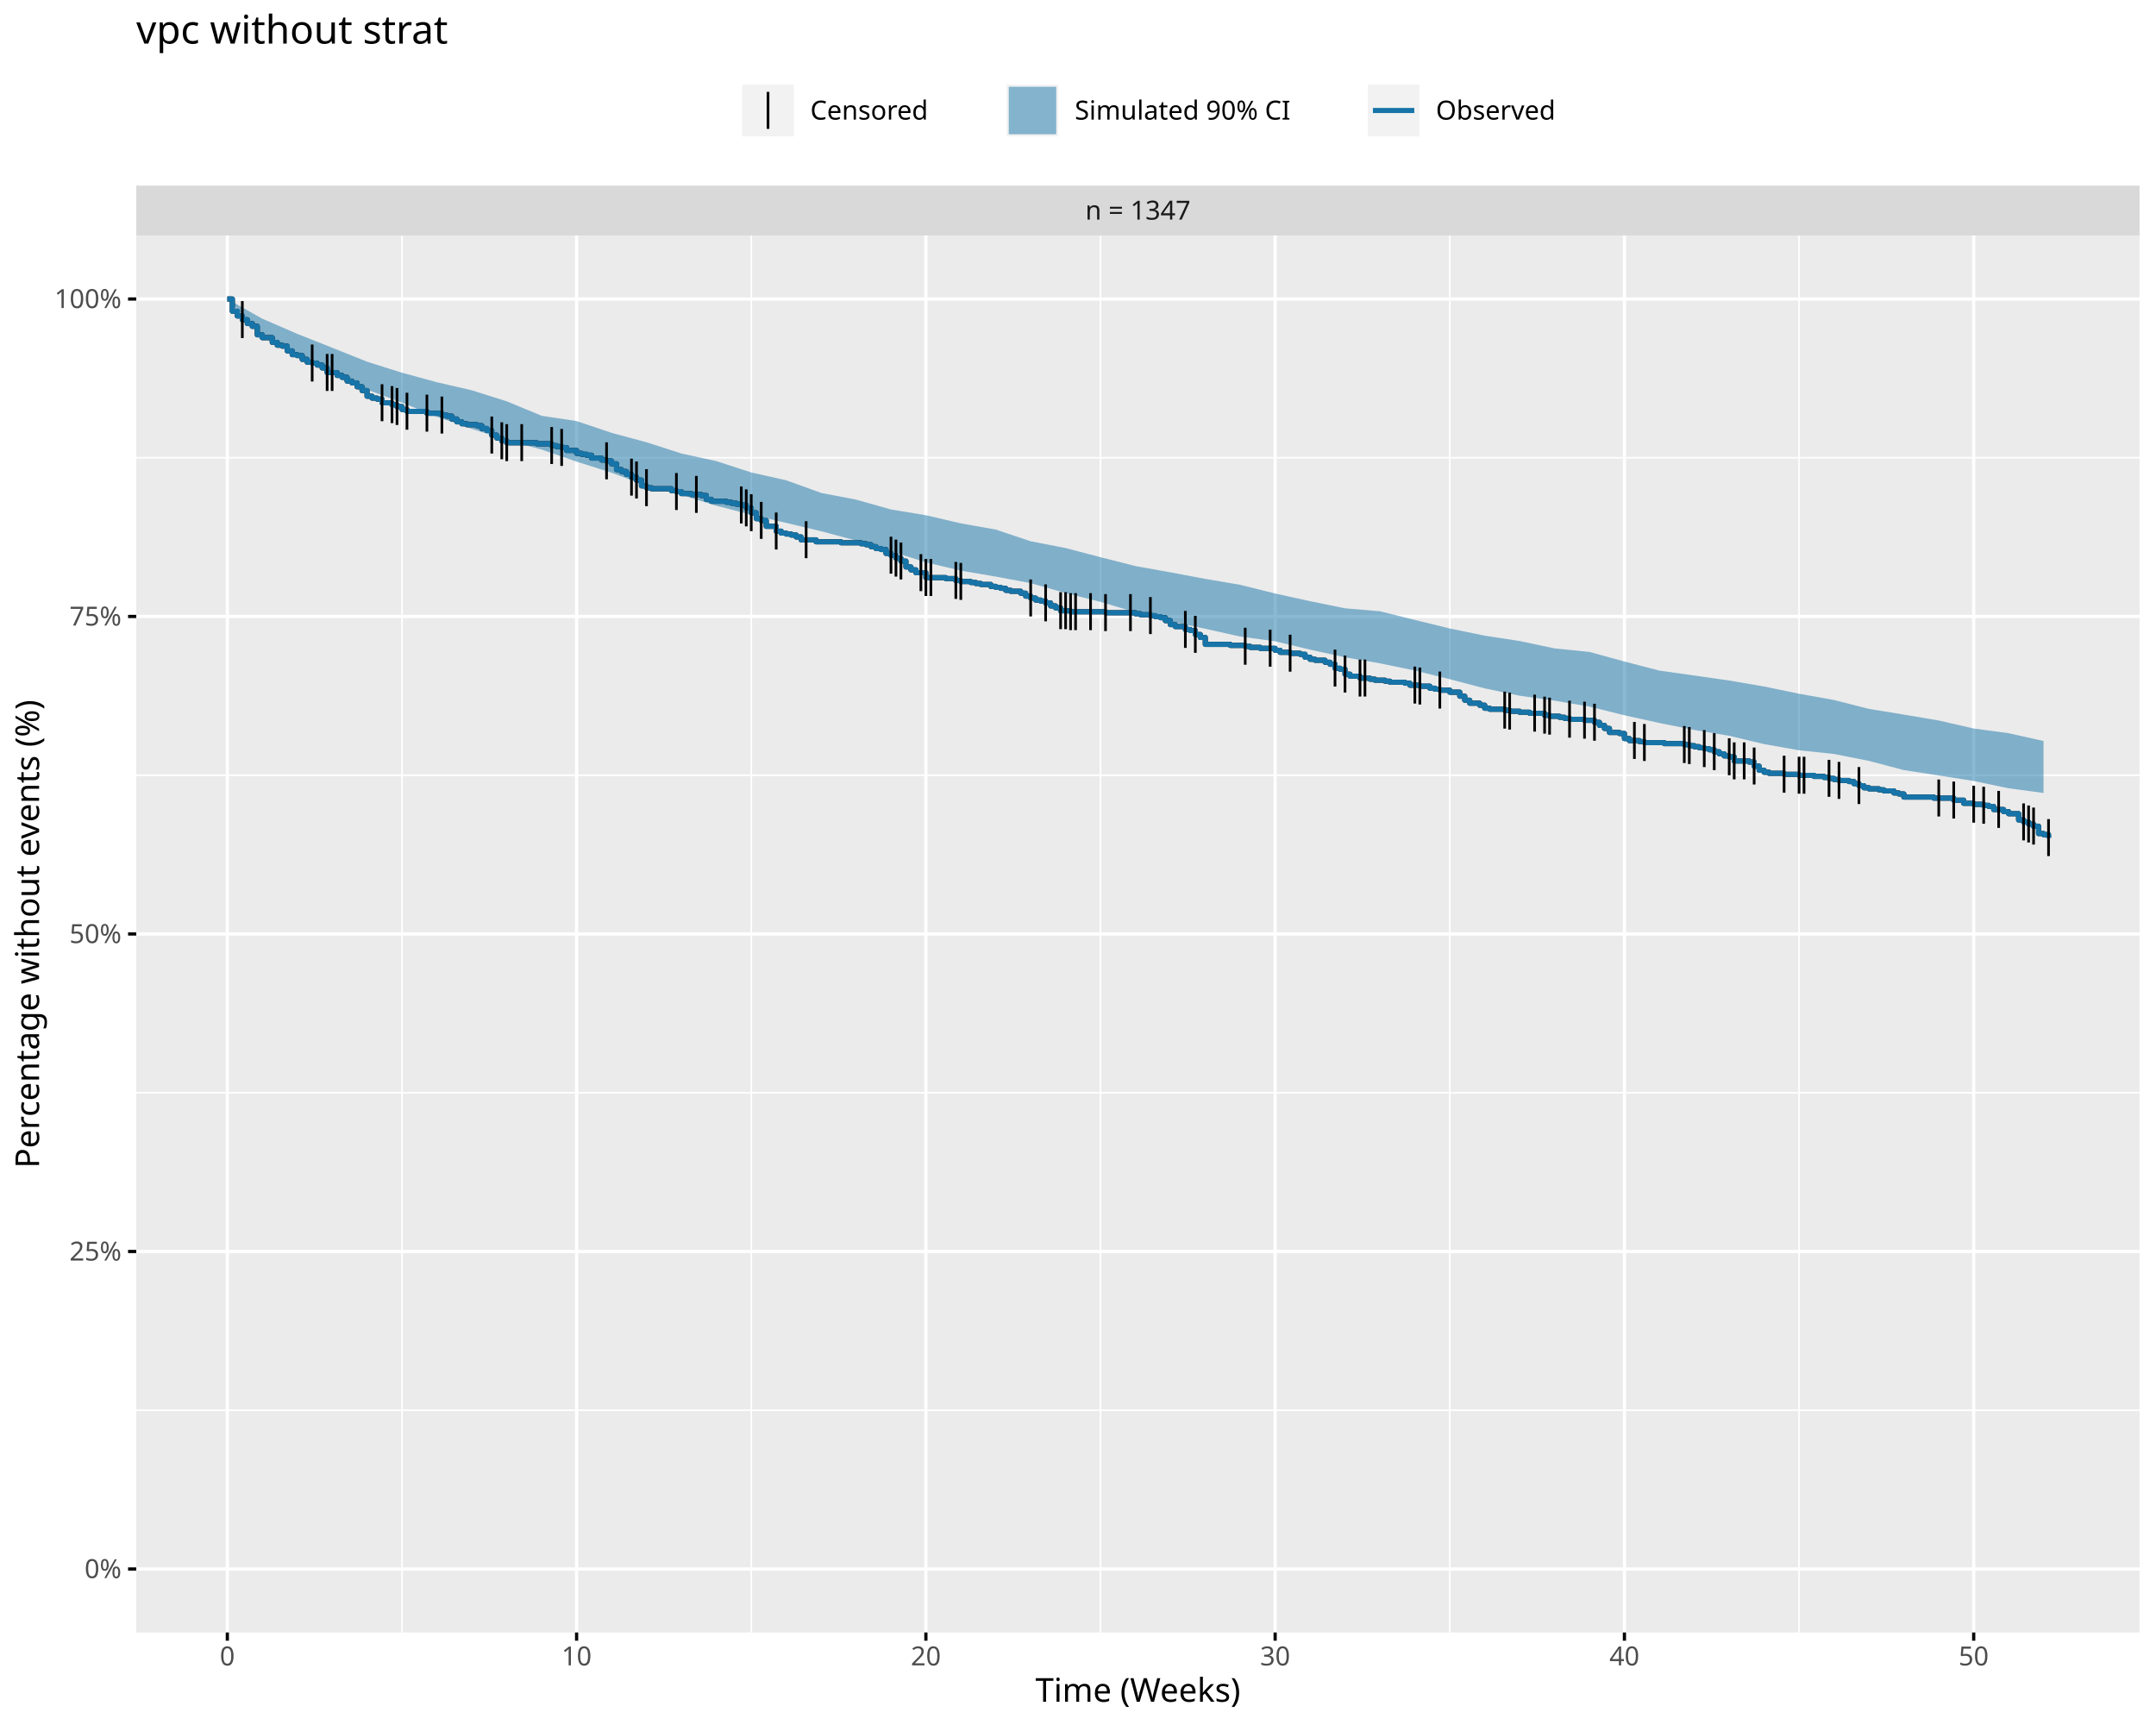
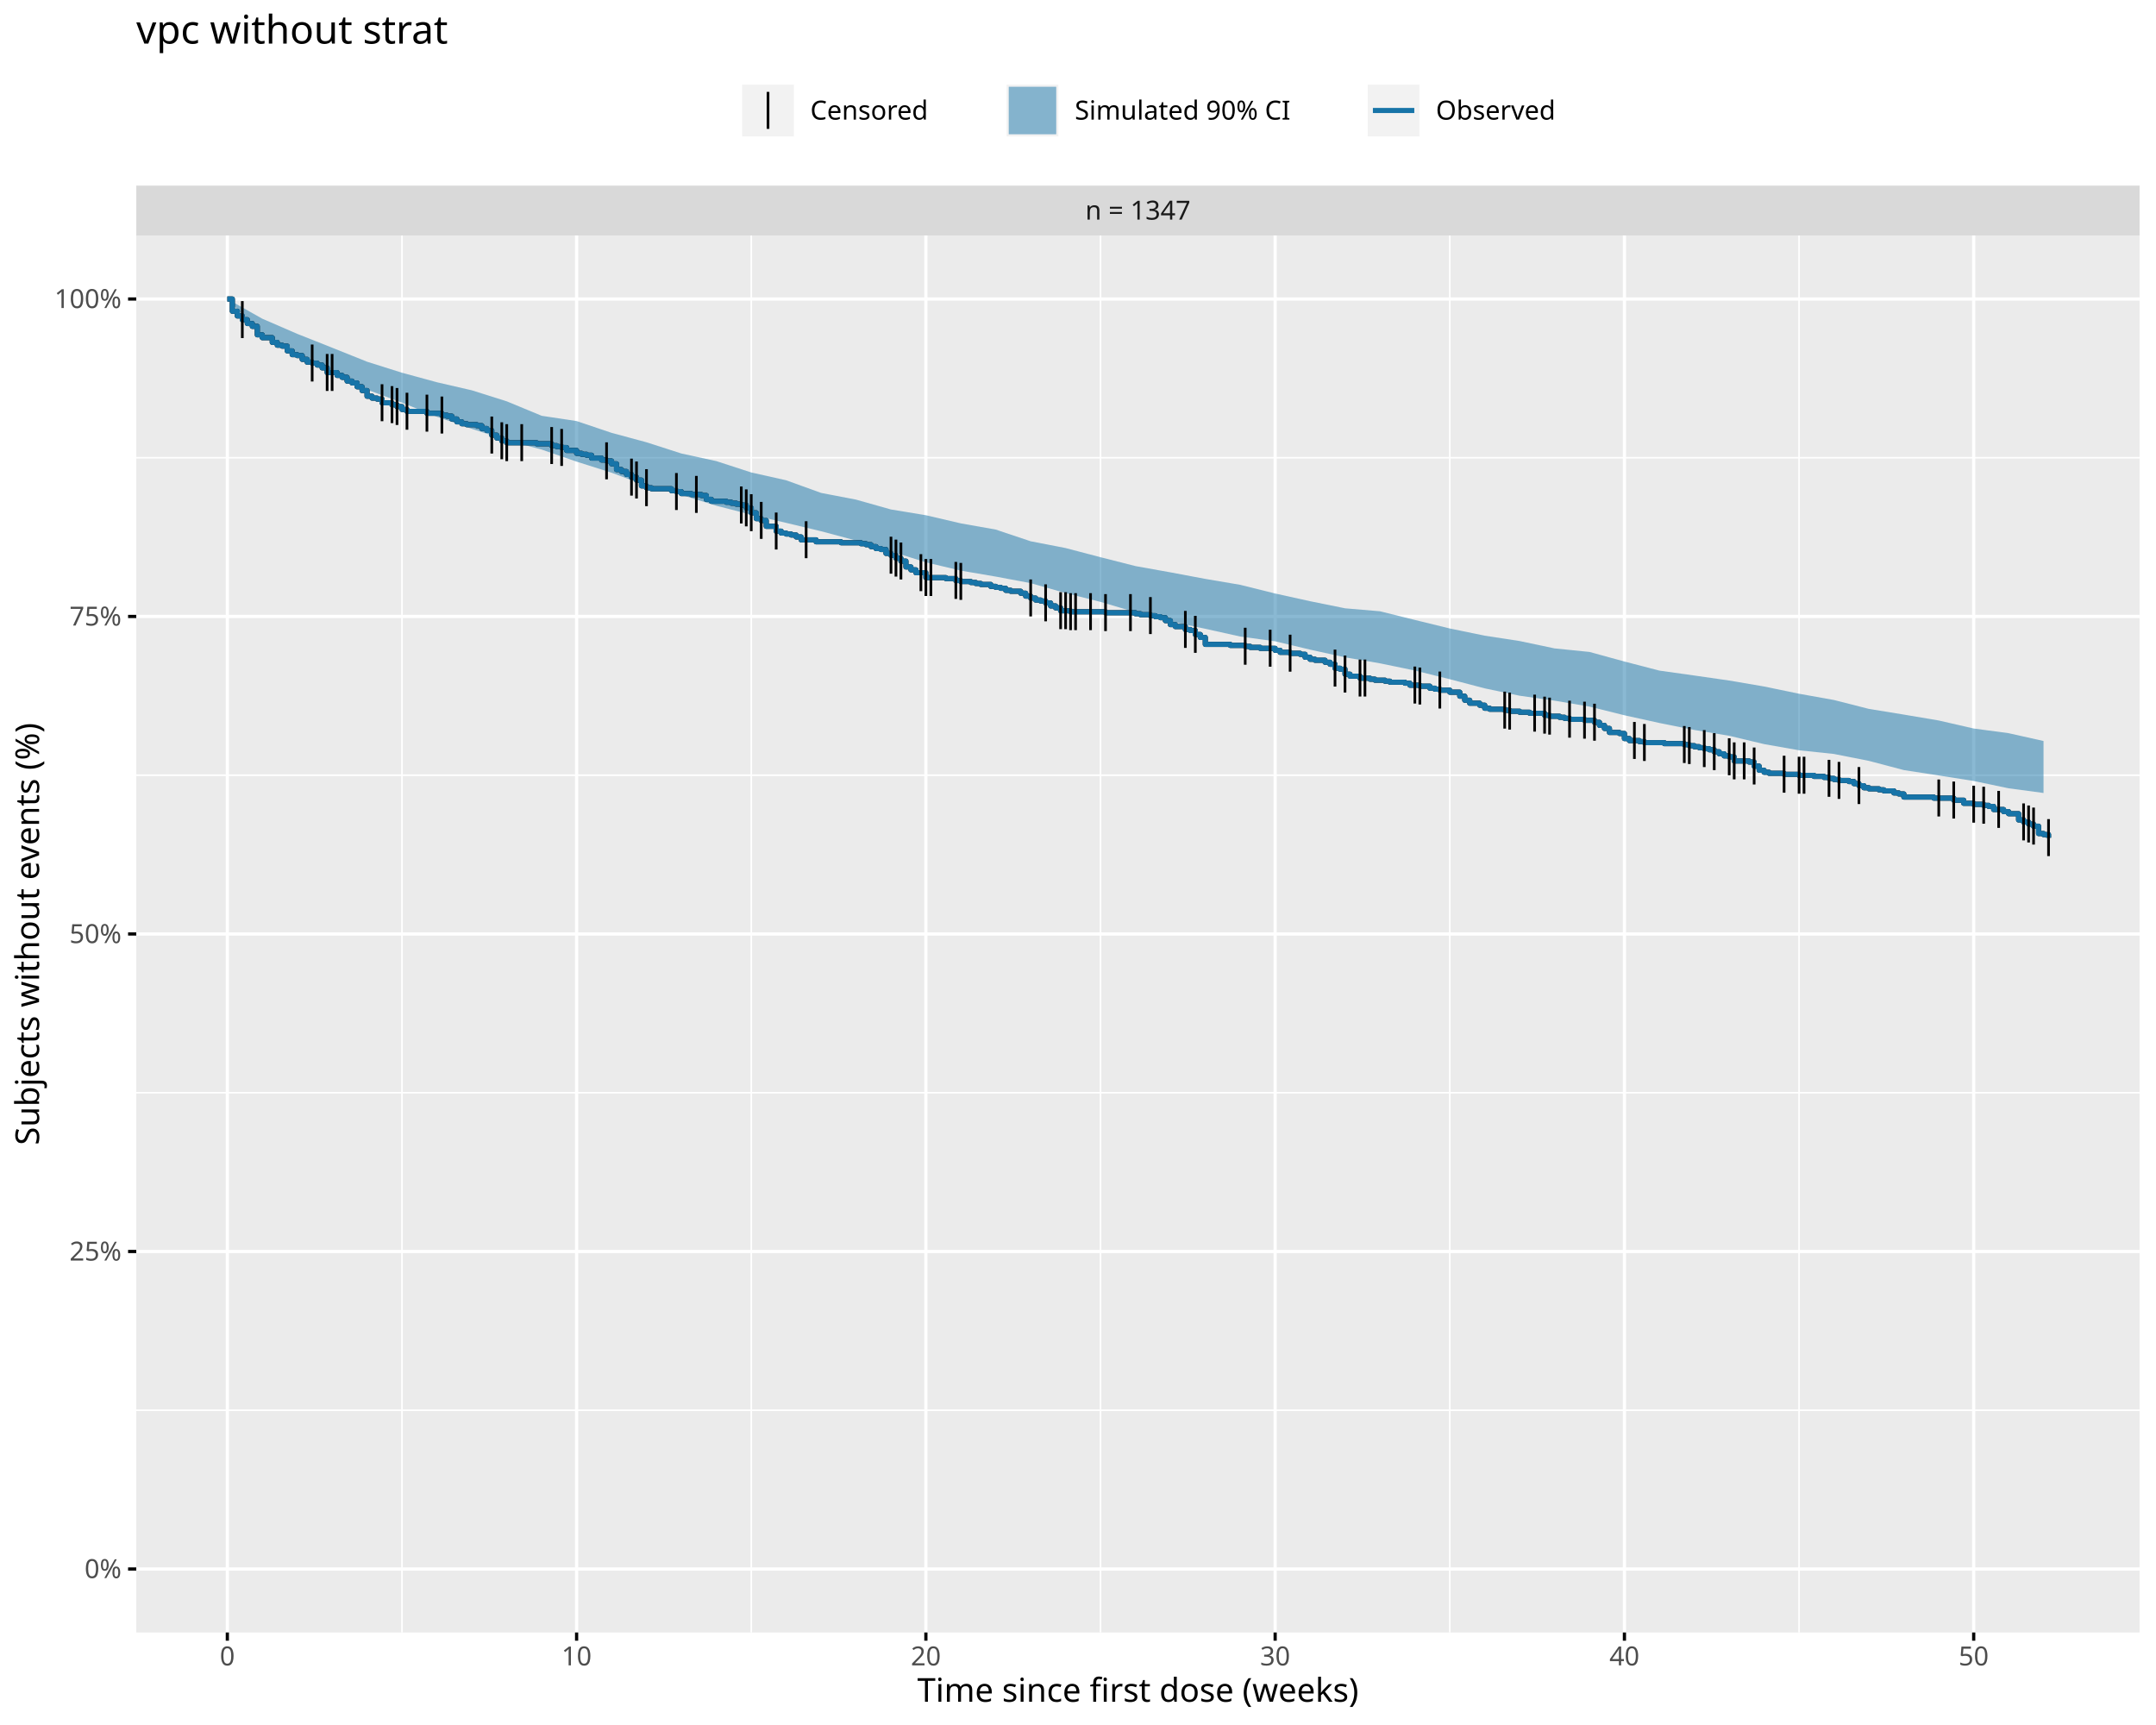
<svg xmlns="http://www.w3.org/2000/svg" class="svglite" data-engine-version="2.0" width="720.00pt" height="576.00pt" viewBox="0 0 720.00 576.00">
  <defs>
    <style type="text/css">
    .svglite line, .svglite polyline, .svglite polygon, .svglite path, .svglite rect, .svglite circle {
      fill: none;
      stroke: #000000;
      stroke-linecap: round;
      stroke-linejoin: round;
      stroke-miterlimit: 10.00;
    }
  </style>
  </defs>
  <rect width="100%" height="100%" style="stroke: none; fill: #FFFFFF;" />
  <defs>
    <clipPath id="cpMC4wMHw3MjAuMDB8MC4wMHw1NzYuMDA=">
      <rect x="0.00" y="0.00" width="720.00" height="576.00" />
    </clipPath>
  </defs>
  <g clip-path="url(#cpMC4wMHw3MjAuMDB8MC4wMHw1NzYuMDA=)">
    <rect x="0.00" y="0.00" width="720.00" height="576.00" style="stroke-width: 1.07; stroke: #FFFFFF; fill: #FFFFFF;" />
  </g>
  <defs>
    <clipPath id="cpNDUuNTF8NzE0LjUyfDc4LjYzfDU0NS4xMQ==">
      <rect x="45.51" y="78.63" width="669.01" height="466.48" />
    </clipPath>
  </defs>
  <g clip-path="url(#cpNDUuNTF8NzE0LjUyfDc4LjYzfDU0NS4xMQ==)">
    <rect x="45.51" y="78.63" width="669.01" height="466.48" style="stroke-width: 1.07; stroke: none; fill: #EBEBEB;" />
    <polyline points="45.51,470.90 714.52,470.90 " style="stroke-width: 0.53; stroke: #FFFFFF; stroke-linecap: butt;" />
    <polyline points="45.51,364.88 714.52,364.88 " style="stroke-width: 0.53; stroke: #FFFFFF; stroke-linecap: butt;" />
    <polyline points="45.51,258.86 714.52,258.86 " style="stroke-width: 0.53; stroke: #FFFFFF; stroke-linecap: butt;" />
    <polyline points="45.51,152.84 714.52,152.84 " style="stroke-width: 0.53; stroke: #FFFFFF; stroke-linecap: butt;" />
    <polyline points="134.24,545.11 134.24,78.63 " style="stroke-width: 0.53; stroke: #FFFFFF; stroke-linecap: butt;" />
    <polyline points="250.88,545.11 250.88,78.63 " style="stroke-width: 0.53; stroke: #FFFFFF; stroke-linecap: butt;" />
    <polyline points="367.52,545.11 367.52,78.63 " style="stroke-width: 0.53; stroke: #FFFFFF; stroke-linecap: butt;" />
    <polyline points="484.16,545.11 484.16,78.63 " style="stroke-width: 0.53; stroke: #FFFFFF; stroke-linecap: butt;" />
    <polyline points="600.80,545.11 600.80,78.63 " style="stroke-width: 0.53; stroke: #FFFFFF; stroke-linecap: butt;" />
    <polyline points="45.51,523.91 714.52,523.91 " style="stroke-width: 1.07; stroke: #FFFFFF; stroke-linecap: butt;" />
    <polyline points="45.51,417.89 714.52,417.89 " style="stroke-width: 1.07; stroke: #FFFFFF; stroke-linecap: butt;" />
    <polyline points="45.51,311.87 714.52,311.87 " style="stroke-width: 1.07; stroke: #FFFFFF; stroke-linecap: butt;" />
    <polyline points="45.51,205.85 714.52,205.85 " style="stroke-width: 1.07; stroke: #FFFFFF; stroke-linecap: butt;" />
    <polyline points="45.51,99.84 714.52,99.84 " style="stroke-width: 1.07; stroke: #FFFFFF; stroke-linecap: butt;" />
    <polyline points="75.92,545.11 75.92,78.63 " style="stroke-width: 1.07; stroke: #FFFFFF; stroke-linecap: butt;" />
    <polyline points="192.56,545.11 192.56,78.63 " style="stroke-width: 1.07; stroke: #FFFFFF; stroke-linecap: butt;" />
    <polyline points="309.20,545.11 309.20,78.63 " style="stroke-width: 1.07; stroke: #FFFFFF; stroke-linecap: butt;" />
    <polyline points="425.84,545.11 425.84,78.63 " style="stroke-width: 1.07; stroke: #FFFFFF; stroke-linecap: butt;" />
    <polyline points="542.48,545.11 542.48,78.63 " style="stroke-width: 1.07; stroke: #FFFFFF; stroke-linecap: butt;" />
    <polyline points="659.12,545.11 659.12,78.63 " style="stroke-width: 1.07; stroke: #FFFFFF; stroke-linecap: butt;" />
    <polygon points="75.92,99.84 87.59,106.42 99.25,111.47 110.91,116.10 122.58,120.78 134.24,124.46 145.91,127.64 157.57,130.33 169.23,134.01 180.90,138.84 192.56,140.60 204.23,144.53 215.89,147.68 227.55,151.43 239.22,153.97 250.88,157.76 262.54,160.37 274.21,164.59 285.87,166.83 297.54,170.12 309.20,172.04 320.86,174.76 332.53,176.83 344.19,180.74 355.86,183.00 367.52,186.06 379.18,189.02 390.85,191.11 402.51,193.30 414.18,195.28 425.84,198.18 437.50,200.75 449.17,203.12 460.83,204.11 472.49,207.00 484.16,209.86 495.82,212.26 507.49,214.05 519.15,216.51 530.81,217.69 542.48,220.89 554.14,223.92 565.81,225.56 577.47,227.24 589.13,229.23 600.80,231.65 612.46,233.74 624.13,236.71 635.79,238.61 647.45,240.58 659.12,243.26 670.78,244.82 682.44,247.43 682.44,264.79 670.78,263.23 659.12,260.78 647.45,258.94 635.79,257.14 624.13,254.07 612.46,251.76 600.80,250.53 589.13,248.47 577.47,245.69 565.81,243.74 554.14,241.41 542.48,238.84 530.81,235.94 519.15,233.96 507.49,232.31 495.82,229.85 484.16,226.80 472.49,223.90 460.83,221.49 449.17,219.49 437.50,216.92 425.84,214.14 414.18,212.55 402.51,209.96 390.85,207.48 379.18,204.42 367.52,200.98 355.86,198.03 344.19,194.72 332.53,192.53 320.86,190.54 309.20,187.77 297.54,184.10 285.87,180.50 274.21,177.39 262.54,174.59 250.88,171.87 239.22,168.87 227.55,165.25 215.89,162.22 204.23,157.84 192.56,154.15 180.90,150.12 169.23,147.00 157.57,143.20 145.91,139.17 134.24,134.45 122.58,130.10 110.91,124.99 99.25,118.87 87.59,111.78 75.92,99.84 " style="stroke-width: 0.00; stroke: none; fill: #1774A8; fill-opacity: 0.50;" />
    <polyline points="75.92,99.84 87.59,106.42 99.25,111.47 110.91,116.10 122.58,120.78 134.24,124.46 145.91,127.64 157.57,130.33 169.23,134.01 180.90,138.84 192.56,140.60 204.23,144.53 215.89,147.68 227.55,151.43 239.22,153.97 250.88,157.76 262.54,160.37 274.21,164.59 285.87,166.83 297.54,170.12 309.20,172.04 320.86,174.76 332.53,176.83 344.19,180.74 355.86,183.00 367.52,186.06 379.18,189.02 390.85,191.11 402.51,193.30 414.18,195.28 425.84,198.18 437.50,200.75 449.17,203.12 460.83,204.11 472.49,207.00 484.16,209.86 495.82,212.26 507.49,214.05 519.15,216.51 530.81,217.69 542.48,220.89 554.14,223.92 565.81,225.56 577.47,227.24 589.13,229.23 600.80,231.65 612.46,233.74 624.13,236.71 635.79,238.61 647.45,240.58 659.12,243.26 670.78,244.82 682.44,247.43 " style="stroke-width: 1.07; stroke: none;" />
    <polyline points="682.44,264.79 670.78,263.23 659.12,260.78 647.45,258.94 635.79,257.14 624.13,254.07 612.46,251.76 600.80,250.53 589.13,248.47 577.47,245.69 565.81,243.74 554.14,241.41 542.48,238.84 530.81,235.94 519.15,233.96 507.49,232.31 495.82,229.85 484.16,226.80 472.49,223.90 460.83,221.49 449.17,219.49 437.50,216.92 425.84,214.14 414.18,212.55 402.51,209.96 390.85,207.48 379.18,204.42 367.52,200.98 355.86,198.03 344.19,194.72 332.53,192.53 320.86,190.54 309.20,187.77 297.54,184.10 285.87,180.50 274.21,177.39 262.54,174.59 250.88,171.87 239.22,168.87 227.55,165.25 215.89,162.22 204.23,157.84 192.56,154.15 180.90,150.12 169.23,147.00 157.57,143.20 145.91,139.17 134.24,134.45 122.58,130.10 110.91,124.99 99.25,118.87 87.59,111.78 75.92,99.84 " style="stroke-width: 1.07; stroke: none;" />
    <polyline points="75.92,99.84 77.59,99.84 77.59,103.93 79.26,103.93 79.26,105.50 80.92,105.50 80.92,106.76 82.59,106.76 82.59,108.02 84.25,108.02 84.25,108.97 85.92,108.97 85.92,111.80 87.59,111.80 87.59,112.75 90.92,112.75 90.92,114.32 92.59,114.32 92.59,115.27 94.25,115.27 94.25,115.58 95.92,115.58 95.92,117.16 97.58,117.16 97.58,118.42 99.25,118.42 99.25,118.73 100.92,118.73 100.92,119.99 102.58,119.99 102.58,120.94 104.25,120.94 104.25,121.25 105.92,121.25 105.92,121.89 107.58,121.89 107.58,122.83 109.25,122.83 109.25,124.41 110.91,124.41 110.91,124.41 112.58,124.41 112.58,125.35 114.25,125.35 114.25,125.99 115.91,125.99 115.91,127.25 117.58,127.25 117.58,127.88 119.25,127.88 119.25,129.14 120.91,129.14 120.91,130.41 122.58,130.41 122.58,132.30 124.24,132.30 124.24,132.93 125.91,132.93 125.91,133.25 127.58,133.25 127.58,134.51 130.91,134.51 130.91,135.15 132.58,135.15 132.58,135.78 134.24,135.78 134.24,136.73 135.91,136.73 135.91,137.36 142.57,137.36 142.57,138.00 147.57,138.00 147.57,138.63 149.24,138.63 149.24,138.95 150.90,138.95 150.90,139.90 152.57,139.90 152.57,140.86 154.24,140.86 154.24,141.49 155.90,141.49 155.90,141.81 159.24,141.81 159.24,142.13 160.90,142.13 160.90,143.08 162.57,143.08 162.57,143.72 164.23,143.72 164.23,145.31 165.90,145.31 165.90,146.26 167.57,146.26 167.57,147.22 169.23,147.22 169.23,147.85 174.23,147.85 174.23,147.85 179.23,147.85 179.23,148.17 184.23,148.17 184.23,148.81 185.90,148.81 185.90,149.13 187.56,149.13 187.56,149.45 189.23,149.45 189.23,150.41 192.56,150.41 192.56,151.37 194.23,151.37 194.23,151.69 195.89,151.69 195.89,152.00 197.56,152.00 197.56,152.96 200.89,152.96 200.89,153.60 202.56,153.60 202.56,153.92 204.23,153.92 204.23,154.88 205.89,154.88 205.89,156.80 207.56,156.80 207.56,157.44 209.22,157.44 209.22,158.40 210.89,158.40 210.89,159.36 212.56,159.36 212.56,160.32 214.22,160.32 214.22,162.24 215.89,162.24 215.89,162.88 217.56,162.88 217.56,163.20 224.22,163.20 224.22,163.84 225.89,163.84 225.89,164.16 227.55,164.16 227.55,164.81 230.89,164.81 230.89,165.13 232.55,165.13 232.55,165.13 234.22,165.13 234.22,165.45 235.88,165.45 235.88,166.73 237.55,166.73 237.55,167.37 242.55,167.37 242.55,167.70 244.22,167.70 244.22,168.02 245.88,168.02 245.88,168.34 247.55,168.34 247.55,168.66 249.21,168.66 249.21,169.62 250.88,169.62 250.88,171.23 252.55,171.23 252.55,173.17 254.21,173.17 254.21,173.81 255.88,173.81 255.88,175.74 259.21,175.74 259.21,177.36 260.88,177.36 260.88,178.00 262.54,178.00 262.54,178.32 264.21,178.32 264.21,178.65 265.88,178.65 265.88,179.29 267.54,179.29 267.54,180.26 269.21,180.26 269.21,180.26 272.54,180.26 272.54,180.91 280.87,180.91 280.87,181.23 287.54,181.23 287.54,181.55 289.21,181.55 289.21,181.87 290.87,181.87 290.87,182.52 292.54,182.52 292.54,183.17 294.20,183.17 294.20,183.49 295.87,183.49 295.87,184.78 297.54,184.78 297.54,185.43 299.20,185.43 299.20,186.40 300.87,186.40 300.87,187.37 302.54,187.37 302.54,189.31 304.20,189.31 304.20,190.28 305.87,190.28 305.87,191.25 307.53,191.25 307.53,191.25 309.20,191.25 309.20,192.88 310.87,192.88 310.87,192.88 315.87,192.88 315.87,193.20 319.20,193.20 319.20,193.85 320.86,193.85 320.86,194.18 324.20,194.18 324.20,194.50 325.86,194.50 325.86,194.83 327.53,194.83 327.53,195.15 330.86,195.15 330.86,195.80 332.53,195.80 332.53,196.13 334.19,196.13 334.19,196.45 335.86,196.45 335.86,197.11 337.53,197.11 337.53,197.43 340.86,197.43 340.86,198.08 342.53,198.08 342.53,199.06 344.19,199.06 344.19,199.71 345.86,199.71 345.86,200.36 347.52,200.36 347.52,200.69 349.19,200.69 349.19,201.34 350.86,201.34 350.86,202.32 352.52,202.32 352.52,202.97 354.19,202.97 354.19,203.95 355.86,203.95 355.86,203.95 357.52,203.95 357.52,204.27 359.19,204.27 359.19,204.27 364.19,204.27 364.19,204.27 369.19,204.27 369.19,204.60 377.52,204.60 377.52,204.60 379.18,204.60 379.18,204.93 380.85,204.93 380.85,205.26 384.18,205.26 384.18,205.59 385.85,205.59 385.85,205.92 387.52,205.92 387.52,206.25 389.18,206.25 389.18,207.24 390.85,207.24 390.85,208.56 392.51,208.56 392.51,209.22 395.85,209.22 395.85,210.21 397.51,210.21 397.51,210.54 399.18,210.54 399.18,211.86 400.85,211.86 400.85,212.85 402.51,212.85 402.51,215.16 410.84,215.16 410.84,215.50 415.84,215.50 415.84,215.83 417.51,215.83 417.51,216.16 420.84,216.16 420.84,216.49 424.17,216.49 424.17,216.49 425.84,216.49 425.84,217.15 427.51,217.15 427.51,217.82 430.84,217.82 430.84,218.15 434.17,218.15 434.17,218.48 435.84,218.48 435.84,219.47 437.50,219.47 437.50,220.14 439.17,220.14 439.17,220.47 442.50,220.47 442.50,221.13 444.17,221.13 444.17,221.80 445.83,221.80 445.83,223.13 447.50,223.13 447.50,223.46 449.17,223.46 449.17,225.12 450.83,225.12 450.83,225.79 454.17,225.79 454.17,226.45 455.83,226.45 455.83,226.45 457.50,226.45 457.50,226.79 459.16,226.79 459.16,227.12 462.50,227.12 462.50,227.45 464.16,227.45 464.16,227.79 469.16,227.79 469.16,228.12 470.83,228.12 470.83,228.79 472.49,228.79 472.49,228.79 474.16,228.79 474.16,229.12 477.49,229.12 477.49,229.79 479.16,229.79 479.16,230.12 480.83,230.12 480.83,230.46 484.16,230.46 484.16,231.13 487.49,231.13 487.49,232.47 489.16,232.47 489.16,233.81 490.82,233.81 490.82,234.81 494.16,234.81 494.16,235.48 495.82,235.48 495.82,236.49 497.49,236.49 497.49,236.82 502.49,236.82 502.49,237.16 504.15,237.16 504.15,237.49 507.49,237.49 507.49,237.83 510.82,237.83 510.82,238.16 512.49,238.16 512.49,238.16 515.82,238.16 515.82,238.84 517.48,238.84 517.48,239.17 520.82,239.17 520.82,239.51 522.48,239.51 522.48,239.85 524.15,239.85 524.15,240.18 529.15,240.18 529.15,240.52 532.48,240.52 532.48,241.20 534.15,241.20 534.15,242.21 535.81,242.21 535.81,243.23 537.48,243.23 537.48,244.58 540.81,244.58 540.81,244.92 542.48,244.92 542.48,246.62 544.14,246.62 544.14,247.29 545.81,247.29 545.81,247.29 547.48,247.29 547.48,247.63 549.14,247.63 549.14,247.97 555.81,247.97 555.81,248.31 562.47,248.31 562.47,248.65 564.14,248.65 564.14,248.99 565.81,248.99 565.81,249.33 567.47,249.33 567.47,249.67 569.14,249.67 569.14,250.01 570.80,250.01 570.80,250.35 572.47,250.35 572.47,251.03 574.14,251.03 574.14,251.71 575.80,251.71 575.80,252.40 577.47,252.40 577.47,252.74 579.14,252.74 579.14,254.10 582.47,254.10 582.47,254.10 584.13,254.10 584.13,254.45 585.80,254.45 585.80,255.82 587.47,255.82 587.47,257.19 589.13,257.19 589.13,257.87 590.80,257.87 590.80,258.22 595.80,258.22 595.80,258.56 600.80,258.56 600.80,258.90 602.46,258.90 602.46,258.90 605.80,258.90 605.80,259.25 609.13,259.25 609.13,259.59 610.80,259.59 610.80,259.93 612.46,259.93 612.46,260.28 614.13,260.28 614.13,260.62 617.46,260.62 617.46,260.97 619.13,260.97 619.13,261.66 620.79,261.66 620.79,262.35 622.46,262.35 622.46,263.04 624.13,263.04 624.13,263.39 627.46,263.39 627.46,263.73 629.12,263.73 629.12,264.08 632.46,264.08 632.46,264.77 634.12,264.77 634.12,265.11 635.79,265.11 635.79,266.15 645.79,266.15 645.79,266.50 647.45,266.50 647.45,266.50 652.45,266.50 652.45,267.19 655.78,267.19 655.78,268.23 659.12,268.23 659.12,268.57 662.45,268.57 662.45,268.92 664.12,268.92 664.12,269.27 665.78,269.27 665.78,270.31 667.45,270.31 667.45,270.31 669.11,270.31 669.11,271.01 670.78,271.01 670.78,271.70 674.11,271.70 674.11,273.79 675.78,273.79 675.78,274.48 677.45,274.48 677.45,275.18 679.11,275.18 679.11,275.88 680.78,275.88 680.78,278.33 682.44,278.33 682.44,278.68 684.11,278.68 684.11,279.73 " style="stroke-width: 1.71; stroke-linecap: butt;" />
    <polyline points="75.92,99.84 77.59,99.84 77.59,103.93 79.26,103.93 79.26,105.50 80.92,105.50 80.92,106.76 82.59,106.76 82.59,108.02 84.25,108.02 84.25,108.97 85.92,108.97 85.92,111.80 87.59,111.80 87.59,112.75 90.92,112.75 90.92,114.32 92.59,114.32 92.59,115.27 94.25,115.27 94.25,115.58 95.92,115.58 95.92,117.16 97.58,117.16 97.58,118.42 99.25,118.42 99.25,118.73 100.92,118.73 100.92,119.99 102.58,119.99 102.58,120.94 104.25,120.94 104.25,121.25 105.92,121.25 105.92,121.89 107.58,121.89 107.58,122.83 109.25,122.83 109.25,124.41 110.91,124.41 110.91,124.41 112.58,124.41 112.58,125.35 114.25,125.35 114.25,125.99 115.91,125.99 115.91,127.25 117.58,127.25 117.58,127.88 119.25,127.88 119.25,129.14 120.91,129.14 120.91,130.41 122.58,130.41 122.58,132.30 124.24,132.30 124.24,132.93 125.91,132.93 125.91,133.25 127.58,133.25 127.58,134.51 130.91,134.51 130.91,135.15 132.58,135.15 132.58,135.78 134.24,135.78 134.24,136.73 135.91,136.73 135.91,137.36 142.57,137.36 142.57,138.00 147.57,138.00 147.57,138.63 149.24,138.63 149.24,138.95 150.90,138.95 150.90,139.90 152.57,139.90 152.57,140.86 154.24,140.86 154.24,141.49 155.90,141.49 155.90,141.81 159.24,141.81 159.24,142.13 160.90,142.13 160.90,143.08 162.57,143.08 162.57,143.72 164.23,143.72 164.23,145.31 165.90,145.31 165.90,146.26 167.57,146.26 167.57,147.22 169.23,147.22 169.23,147.85 174.23,147.85 174.23,147.85 179.23,147.85 179.23,148.17 184.23,148.17 184.23,148.81 185.90,148.81 185.90,149.13 187.56,149.13 187.56,149.45 189.23,149.45 189.23,150.41 192.56,150.41 192.56,151.37 194.23,151.37 194.23,151.69 195.89,151.69 195.89,152.00 197.56,152.00 197.56,152.96 200.89,152.96 200.89,153.60 202.56,153.60 202.56,153.92 204.23,153.92 204.23,154.88 205.89,154.88 205.89,156.80 207.56,156.80 207.56,157.44 209.22,157.44 209.22,158.40 210.89,158.40 210.89,159.36 212.56,159.36 212.56,160.32 214.22,160.32 214.22,162.24 215.89,162.24 215.89,162.88 217.56,162.88 217.56,163.20 224.22,163.20 224.22,163.84 225.89,163.84 225.89,164.16 227.55,164.16 227.55,164.81 230.89,164.81 230.89,165.13 232.55,165.13 232.55,165.13 234.22,165.13 234.22,165.45 235.88,165.45 235.88,166.73 237.55,166.73 237.55,167.37 242.55,167.37 242.55,167.70 244.22,167.70 244.22,168.02 245.88,168.02 245.88,168.34 247.55,168.34 247.55,168.66 249.21,168.66 249.21,169.62 250.88,169.62 250.88,171.23 252.55,171.23 252.55,173.17 254.21,173.17 254.21,173.81 255.88,173.81 255.88,175.74 259.21,175.74 259.21,177.36 260.88,177.36 260.88,178.00 262.54,178.00 262.54,178.32 264.21,178.32 264.21,178.65 265.88,178.65 265.88,179.29 267.54,179.29 267.54,180.26 269.21,180.26 269.21,180.26 272.54,180.26 272.54,180.91 280.87,180.91 280.87,181.23 287.54,181.23 287.54,181.55 289.21,181.55 289.21,181.87 290.87,181.87 290.87,182.52 292.54,182.52 292.54,183.17 294.20,183.17 294.20,183.49 295.87,183.49 295.87,184.78 297.54,184.78 297.54,185.43 299.20,185.43 299.20,186.40 300.87,186.40 300.87,187.37 302.54,187.37 302.54,189.31 304.20,189.31 304.20,190.28 305.87,190.28 305.87,191.25 307.53,191.25 307.53,191.25 309.20,191.25 309.20,192.88 310.87,192.88 310.87,192.88 315.87,192.88 315.87,193.20 319.20,193.20 319.20,193.85 320.86,193.85 320.86,194.18 324.20,194.18 324.20,194.50 325.86,194.50 325.86,194.83 327.53,194.83 327.53,195.15 330.86,195.15 330.86,195.80 332.53,195.80 332.53,196.13 334.19,196.13 334.19,196.45 335.86,196.45 335.86,197.11 337.53,197.11 337.53,197.43 340.86,197.43 340.86,198.08 342.53,198.08 342.53,199.06 344.19,199.06 344.19,199.71 345.86,199.71 345.86,200.36 347.52,200.36 347.52,200.69 349.19,200.69 349.19,201.34 350.86,201.34 350.86,202.32 352.52,202.32 352.52,202.97 354.19,202.97 354.19,203.95 355.86,203.95 355.86,203.95 357.52,203.95 357.52,204.27 359.19,204.27 359.19,204.27 364.19,204.27 364.19,204.27 369.19,204.27 369.19,204.60 377.52,204.60 377.52,204.60 379.18,204.60 379.18,204.93 380.85,204.93 380.85,205.26 384.18,205.26 384.18,205.59 385.85,205.59 385.85,205.92 387.52,205.92 387.52,206.25 389.18,206.25 389.18,207.24 390.85,207.24 390.85,208.56 392.51,208.56 392.51,209.22 395.85,209.22 395.85,210.21 397.51,210.21 397.51,210.54 399.18,210.54 399.18,211.86 400.85,211.86 400.85,212.85 402.51,212.85 402.51,215.16 410.84,215.16 410.84,215.50 415.84,215.50 415.84,215.83 417.51,215.83 417.51,216.16 420.84,216.16 420.84,216.49 424.17,216.49 424.17,216.49 425.84,216.49 425.84,217.15 427.51,217.15 427.51,217.82 430.84,217.82 430.84,218.15 434.17,218.15 434.17,218.48 435.84,218.48 435.84,219.47 437.50,219.47 437.50,220.14 439.17,220.14 439.17,220.47 442.50,220.47 442.50,221.13 444.17,221.13 444.17,221.80 445.83,221.80 445.83,223.13 447.50,223.13 447.50,223.46 449.17,223.46 449.17,225.12 450.83,225.12 450.83,225.79 454.17,225.79 454.17,226.45 455.83,226.45 455.83,226.45 457.50,226.45 457.50,226.79 459.16,226.79 459.16,227.12 462.50,227.12 462.50,227.45 464.16,227.45 464.16,227.79 469.16,227.79 469.16,228.12 470.83,228.12 470.83,228.79 472.49,228.79 472.49,228.79 474.16,228.79 474.16,229.12 477.49,229.12 477.49,229.79 479.16,229.79 479.16,230.12 480.83,230.12 480.83,230.46 484.16,230.46 484.16,231.13 487.49,231.13 487.49,232.47 489.16,232.47 489.16,233.81 490.82,233.81 490.82,234.81 494.16,234.81 494.16,235.48 495.82,235.48 495.82,236.49 497.49,236.49 497.49,236.82 502.49,236.82 502.49,237.16 504.15,237.16 504.15,237.49 507.49,237.49 507.49,237.83 510.82,237.83 510.82,238.16 512.49,238.16 512.49,238.16 515.82,238.16 515.82,238.84 517.48,238.84 517.48,239.17 520.82,239.17 520.82,239.51 522.48,239.51 522.48,239.85 524.15,239.85 524.15,240.18 529.15,240.18 529.15,240.52 532.48,240.52 532.48,241.20 534.15,241.20 534.15,242.21 535.81,242.21 535.81,243.23 537.48,243.23 537.48,244.58 540.81,244.58 540.81,244.92 542.48,244.92 542.48,246.62 544.14,246.62 544.14,247.29 545.81,247.29 545.81,247.29 547.48,247.29 547.48,247.63 549.14,247.63 549.14,247.97 555.81,247.97 555.81,248.31 562.47,248.31 562.47,248.65 564.14,248.65 564.14,248.99 565.81,248.99 565.81,249.33 567.47,249.33 567.47,249.67 569.14,249.67 569.14,250.01 570.80,250.01 570.80,250.35 572.47,250.35 572.47,251.03 574.14,251.03 574.14,251.71 575.80,251.71 575.80,252.40 577.47,252.40 577.47,252.74 579.14,252.74 579.14,254.10 582.47,254.10 582.47,254.10 584.13,254.10 584.13,254.45 585.80,254.45 585.80,255.82 587.47,255.82 587.47,257.19 589.13,257.19 589.13,257.87 590.80,257.87 590.80,258.22 595.80,258.22 595.80,258.56 600.80,258.56 600.80,258.90 602.46,258.90 602.46,258.90 605.80,258.90 605.80,259.25 609.13,259.25 609.13,259.59 610.80,259.59 610.80,259.93 612.46,259.93 612.46,260.28 614.13,260.28 614.13,260.62 617.46,260.62 617.46,260.97 619.13,260.97 619.13,261.66 620.79,261.66 620.79,262.35 622.46,262.35 622.46,263.04 624.13,263.04 624.13,263.39 627.46,263.39 627.46,263.73 629.12,263.73 629.12,264.08 632.46,264.08 632.46,264.77 634.12,264.77 634.12,265.11 635.79,265.11 635.79,266.15 645.79,266.15 645.79,266.50 647.45,266.50 647.45,266.50 652.45,266.50 652.45,267.19 655.78,267.19 655.78,268.23 659.12,268.23 659.12,268.57 662.45,268.57 662.45,268.92 664.12,268.92 664.12,269.27 665.78,269.27 665.78,270.31 667.45,270.31 667.45,270.31 669.11,270.31 669.11,271.01 670.78,271.01 670.78,271.70 674.11,271.70 674.11,273.79 675.78,273.79 675.78,274.48 677.45,274.48 677.45,275.18 679.11,275.18 679.11,275.88 680.78,275.88 680.78,278.33 682.44,278.33 682.44,278.68 684.11,278.68 684.11,279.73 " style="stroke-width: 1.71; stroke: #1774A8; stroke-linecap: butt;" />
    <text x="684.11" y="282.89" text-anchor="middle" style="font-size: 12.33px; font-family: sans;" textLength="3.20px" lengthAdjust="spacingAndGlyphs">|</text>
    <text x="369.19" y="207.76" text-anchor="middle" style="font-size: 12.33px; font-family: sans;" textLength="3.20px" lengthAdjust="spacingAndGlyphs">|</text>
    <text x="354.19" y="207.11" text-anchor="middle" style="font-size: 12.33px; font-family: sans;" textLength="3.20px" lengthAdjust="spacingAndGlyphs">|</text>
    <text x="472.49" y="231.95" text-anchor="middle" style="font-size: 12.33px; font-family: sans;" textLength="3.20px" lengthAdjust="spacingAndGlyphs">|</text>
    <text x="320.86" y="197.34" text-anchor="middle" style="font-size: 12.33px; font-family: sans;" textLength="3.20px" lengthAdjust="spacingAndGlyphs">|</text>
    <text x="384.18" y="208.75" text-anchor="middle" style="font-size: 12.33px; font-family: sans;" textLength="3.20px" lengthAdjust="spacingAndGlyphs">|</text>
    <text x="259.21" y="180.52" text-anchor="middle" style="font-size: 12.33px; font-family: sans;" textLength="3.20px" lengthAdjust="spacingAndGlyphs">|</text>
    <text x="377.52" y="207.76" text-anchor="middle" style="font-size: 12.33px; font-family: sans;" textLength="3.20px" lengthAdjust="spacingAndGlyphs">|</text>
    <text x="310.87" y="196.04" text-anchor="middle" style="font-size: 12.33px; font-family: sans;" textLength="3.20px" lengthAdjust="spacingAndGlyphs">|</text>
    <text x="577.47" y="255.90" text-anchor="middle" style="font-size: 12.33px; font-family: sans;" textLength="3.20px" lengthAdjust="spacingAndGlyphs">|</text>
    <text x="659.12" y="271.73" text-anchor="middle" style="font-size: 12.33px; font-family: sans;" textLength="3.20px" lengthAdjust="spacingAndGlyphs">|</text>
    <text x="110.91" y="127.57" text-anchor="middle" style="font-size: 12.33px; font-family: sans;" textLength="3.20px" lengthAdjust="spacingAndGlyphs">|</text>
    <text x="549.14" y="251.13" text-anchor="middle" style="font-size: 12.33px; font-family: sans;" textLength="3.20px" lengthAdjust="spacingAndGlyphs">|</text>
    <text x="572.47" y="254.19" text-anchor="middle" style="font-size: 12.33px; font-family: sans;" textLength="3.20px" lengthAdjust="spacingAndGlyphs">|</text>
    <text x="569.14" y="253.17" text-anchor="middle" style="font-size: 12.33px; font-family: sans;" textLength="3.20px" lengthAdjust="spacingAndGlyphs">|</text>
    <text x="364.19" y="207.44" text-anchor="middle" style="font-size: 12.33px; font-family: sans;" textLength="3.20px" lengthAdjust="spacingAndGlyphs">|</text>
    <text x="254.21" y="176.97" text-anchor="middle" style="font-size: 12.33px; font-family: sans;" textLength="3.20px" lengthAdjust="spacingAndGlyphs">|</text>
    <text x="184.23" y="151.97" text-anchor="middle" style="font-size: 12.33px; font-family: sans;" textLength="3.20px" lengthAdjust="spacingAndGlyphs">|</text>
    <text x="215.89" y="166.04" text-anchor="middle" style="font-size: 12.33px; font-family: sans;" textLength="3.20px" lengthAdjust="spacingAndGlyphs">|</text>
    <text x="399.18" y="215.02" text-anchor="middle" style="font-size: 12.33px; font-family: sans;" textLength="3.20px" lengthAdjust="spacingAndGlyphs">|</text>
    <text x="562.47" y="251.81" text-anchor="middle" style="font-size: 12.33px; font-family: sans;" textLength="3.20px" lengthAdjust="spacingAndGlyphs">|</text>
    <text x="474.16" y="232.28" text-anchor="middle" style="font-size: 12.33px; font-family: sans;" textLength="3.20px" lengthAdjust="spacingAndGlyphs">|</text>
    <text x="249.21" y="172.79" text-anchor="middle" style="font-size: 12.33px; font-family: sans;" textLength="3.20px" lengthAdjust="spacingAndGlyphs">|</text>
    <text x="610.80" y="263.10" text-anchor="middle" style="font-size: 12.33px; font-family: sans;" textLength="3.20px" lengthAdjust="spacingAndGlyphs">|</text>
    <text x="480.83" y="233.62" text-anchor="middle" style="font-size: 12.33px; font-family: sans;" textLength="3.20px" lengthAdjust="spacingAndGlyphs">|</text>
    <text x="677.45" y="278.34" text-anchor="middle" style="font-size: 12.33px; font-family: sans;" textLength="3.20px" lengthAdjust="spacingAndGlyphs">|</text>
    <text x="430.84" y="221.31" text-anchor="middle" style="font-size: 12.33px; font-family: sans;" textLength="3.20px" lengthAdjust="spacingAndGlyphs">|</text>
    <text x="595.80" y="261.72" text-anchor="middle" style="font-size: 12.33px; font-family: sans;" textLength="3.20px" lengthAdjust="spacingAndGlyphs">|</text>
    <text x="127.58" y="137.68" text-anchor="middle" style="font-size: 12.33px; font-family: sans;" textLength="3.20px" lengthAdjust="spacingAndGlyphs">|</text>
    <text x="202.56" y="157.08" text-anchor="middle" style="font-size: 12.33px; font-family: sans;" textLength="3.20px" lengthAdjust="spacingAndGlyphs">|</text>
    <text x="679.11" y="279.04" text-anchor="middle" style="font-size: 12.33px; font-family: sans;" textLength="3.20px" lengthAdjust="spacingAndGlyphs">|</text>
    <text x="415.84" y="218.99" text-anchor="middle" style="font-size: 12.33px; font-family: sans;" textLength="3.20px" lengthAdjust="spacingAndGlyphs">|</text>
    <text x="359.19" y="207.44" text-anchor="middle" style="font-size: 12.33px; font-family: sans;" textLength="3.20px" lengthAdjust="spacingAndGlyphs">|</text>
    <text x="585.80" y="258.98" text-anchor="middle" style="font-size: 12.33px; font-family: sans;" textLength="3.20px" lengthAdjust="spacingAndGlyphs">|</text>
    <text x="104.25" y="124.42" text-anchor="middle" style="font-size: 12.33px; font-family: sans;" textLength="3.20px" lengthAdjust="spacingAndGlyphs">|</text>
    <text x="502.49" y="240.32" text-anchor="middle" style="font-size: 12.33px; font-family: sans;" textLength="3.20px" lengthAdjust="spacingAndGlyphs">|</text>
    <text x="652.45" y="270.35" text-anchor="middle" style="font-size: 12.33px; font-family: sans;" textLength="3.20px" lengthAdjust="spacingAndGlyphs">|</text>
    <text x="135.91" y="140.52" text-anchor="middle" style="font-size: 12.33px; font-family: sans;" textLength="3.20px" lengthAdjust="spacingAndGlyphs">|</text>
    <text x="504.15" y="240.65" text-anchor="middle" style="font-size: 12.33px; font-family: sans;" textLength="3.20px" lengthAdjust="spacingAndGlyphs">|</text>
    <text x="614.13" y="263.79" text-anchor="middle" style="font-size: 12.33px; font-family: sans;" textLength="3.20px" lengthAdjust="spacingAndGlyphs">|</text>
    <text x="667.45" y="273.47" text-anchor="middle" style="font-size: 12.33px; font-family: sans;" textLength="3.20px" lengthAdjust="spacingAndGlyphs">|</text>
    <text x="349.19" y="204.50" text-anchor="middle" style="font-size: 12.33px; font-family: sans;" textLength="3.20px" lengthAdjust="spacingAndGlyphs">|</text>
    <text x="512.49" y="241.33" text-anchor="middle" style="font-size: 12.33px; font-family: sans;" textLength="3.20px" lengthAdjust="spacingAndGlyphs">|</text>
    <text x="515.82" y="242.00" text-anchor="middle" style="font-size: 12.33px; font-family: sans;" textLength="3.20px" lengthAdjust="spacingAndGlyphs">|</text>
    <text x="602.46" y="262.06" text-anchor="middle" style="font-size: 12.33px; font-family: sans;" textLength="3.20px" lengthAdjust="spacingAndGlyphs">|</text>
    <text x="449.17" y="228.28" text-anchor="middle" style="font-size: 12.33px; font-family: sans;" textLength="3.20px" lengthAdjust="spacingAndGlyphs">|</text>
    <text x="445.83" y="226.29" text-anchor="middle" style="font-size: 12.33px; font-family: sans;" textLength="3.20px" lengthAdjust="spacingAndGlyphs">|</text>
    <text x="564.14" y="252.15" text-anchor="middle" style="font-size: 12.33px; font-family: sans;" textLength="3.20px" lengthAdjust="spacingAndGlyphs">|</text>
    <text x="142.57" y="141.16" text-anchor="middle" style="font-size: 12.33px; font-family: sans;" textLength="3.20px" lengthAdjust="spacingAndGlyphs">|</text>
    <text x="395.85" y="213.37" text-anchor="middle" style="font-size: 12.33px; font-family: sans;" textLength="3.20px" lengthAdjust="spacingAndGlyphs">|</text>
    <text x="247.55" y="171.82" text-anchor="middle" style="font-size: 12.33px; font-family: sans;" textLength="3.20px" lengthAdjust="spacingAndGlyphs">|</text>
    <text x="647.45" y="269.66" text-anchor="middle" style="font-size: 12.33px; font-family: sans;" textLength="3.20px" lengthAdjust="spacingAndGlyphs">|</text>
    <text x="300.87" y="190.53" text-anchor="middle" style="font-size: 12.33px; font-family: sans;" textLength="3.20px" lengthAdjust="spacingAndGlyphs">|</text>
    <text x="344.19" y="202.87" text-anchor="middle" style="font-size: 12.33px; font-family: sans;" textLength="3.20px" lengthAdjust="spacingAndGlyphs">|</text>
    <text x="600.80" y="262.06" text-anchor="middle" style="font-size: 12.33px; font-family: sans;" textLength="3.20px" lengthAdjust="spacingAndGlyphs">|</text>
    <text x="232.55" y="168.29" text-anchor="middle" style="font-size: 12.33px; font-family: sans;" textLength="3.20px" lengthAdjust="spacingAndGlyphs">|</text>
    <text x="675.78" y="277.65" text-anchor="middle" style="font-size: 12.33px; font-family: sans;" textLength="3.20px" lengthAdjust="spacingAndGlyphs">|</text>
    <text x="299.20" y="189.56" text-anchor="middle" style="font-size: 12.33px; font-family: sans;" textLength="3.20px" lengthAdjust="spacingAndGlyphs">|</text>
    <text x="147.57" y="141.79" text-anchor="middle" style="font-size: 12.33px; font-family: sans;" textLength="3.20px" lengthAdjust="spacingAndGlyphs">|</text>
    <text x="297.54" y="188.59" text-anchor="middle" style="font-size: 12.33px; font-family: sans;" textLength="3.20px" lengthAdjust="spacingAndGlyphs">|</text>
    <text x="187.56" y="152.61" text-anchor="middle" style="font-size: 12.33px; font-family: sans;" textLength="3.20px" lengthAdjust="spacingAndGlyphs">|</text>
    <text x="132.58" y="138.94" text-anchor="middle" style="font-size: 12.33px; font-family: sans;" textLength="3.20px" lengthAdjust="spacingAndGlyphs">|</text>
    <text x="529.15" y="243.68" text-anchor="middle" style="font-size: 12.33px; font-family: sans;" textLength="3.20px" lengthAdjust="spacingAndGlyphs">|</text>
    <text x="524.15" y="243.35" text-anchor="middle" style="font-size: 12.33px; font-family: sans;" textLength="3.20px" lengthAdjust="spacingAndGlyphs">|</text>
    <text x="210.89" y="162.52" text-anchor="middle" style="font-size: 12.33px; font-family: sans;" textLength="3.20px" lengthAdjust="spacingAndGlyphs">|</text>
    <text x="532.48" y="244.36" text-anchor="middle" style="font-size: 12.33px; font-family: sans;" textLength="3.20px" lengthAdjust="spacingAndGlyphs">|</text>
    <text x="174.23" y="151.01" text-anchor="middle" style="font-size: 12.33px; font-family: sans;" textLength="3.20px" lengthAdjust="spacingAndGlyphs">|</text>
    <text x="454.17" y="229.61" text-anchor="middle" style="font-size: 12.33px; font-family: sans;" textLength="3.20px" lengthAdjust="spacingAndGlyphs">|</text>
    <text x="455.83" y="229.61" text-anchor="middle" style="font-size: 12.33px; font-family: sans;" textLength="3.20px" lengthAdjust="spacingAndGlyphs">|</text>
    <text x="545.81" y="250.45" text-anchor="middle" style="font-size: 12.33px; font-family: sans;" textLength="3.20px" lengthAdjust="spacingAndGlyphs">|</text>
    <text x="579.14" y="257.27" text-anchor="middle" style="font-size: 12.33px; font-family: sans;" textLength="3.20px" lengthAdjust="spacingAndGlyphs">|</text>
    <text x="269.21" y="183.42" text-anchor="middle" style="font-size: 12.33px; font-family: sans;" textLength="3.20px" lengthAdjust="spacingAndGlyphs">|</text>
    <text x="307.53" y="194.42" text-anchor="middle" style="font-size: 12.33px; font-family: sans;" textLength="3.20px" lengthAdjust="spacingAndGlyphs">|</text>
    <text x="169.23" y="151.01" text-anchor="middle" style="font-size: 12.33px; font-family: sans;" textLength="3.20px" lengthAdjust="spacingAndGlyphs">|</text>
    <text x="582.47" y="257.27" text-anchor="middle" style="font-size: 12.33px; font-family: sans;" textLength="3.20px" lengthAdjust="spacingAndGlyphs">|</text>
    <text x="424.17" y="219.65" text-anchor="middle" style="font-size: 12.33px; font-family: sans;" textLength="3.20px" lengthAdjust="spacingAndGlyphs">|</text>
    <text x="517.48" y="242.33" text-anchor="middle" style="font-size: 12.33px; font-family: sans;" textLength="3.20px" lengthAdjust="spacingAndGlyphs">|</text>
    <text x="212.56" y="163.48" text-anchor="middle" style="font-size: 12.33px; font-family: sans;" textLength="3.20px" lengthAdjust="spacingAndGlyphs">|</text>
    <text x="109.25" y="127.57" text-anchor="middle" style="font-size: 12.33px; font-family: sans;" textLength="3.20px" lengthAdjust="spacingAndGlyphs">|</text>
    <text x="357.52" y="207.44" text-anchor="middle" style="font-size: 12.33px; font-family: sans;" textLength="3.20px" lengthAdjust="spacingAndGlyphs">|</text>
    <text x="164.23" y="148.47" text-anchor="middle" style="font-size: 12.33px; font-family: sans;" textLength="3.20px" lengthAdjust="spacingAndGlyphs">|</text>
    <text x="620.79" y="265.51" text-anchor="middle" style="font-size: 12.33px; font-family: sans;" textLength="3.20px" lengthAdjust="spacingAndGlyphs">|</text>
    <text x="250.88" y="174.39" text-anchor="middle" style="font-size: 12.33px; font-family: sans;" textLength="3.20px" lengthAdjust="spacingAndGlyphs">|</text>
    <text x="167.57" y="150.38" text-anchor="middle" style="font-size: 12.33px; font-family: sans;" textLength="3.20px" lengthAdjust="spacingAndGlyphs">|</text>
    <text x="319.20" y="197.01" text-anchor="middle" style="font-size: 12.33px; font-family: sans;" textLength="3.20px" lengthAdjust="spacingAndGlyphs">|</text>
    <text x="662.45" y="272.08" text-anchor="middle" style="font-size: 12.33px; font-family: sans;" textLength="3.20px" lengthAdjust="spacingAndGlyphs">|</text>
    <text x="130.91" y="138.31" text-anchor="middle" style="font-size: 12.33px; font-family: sans;" textLength="3.20px" lengthAdjust="spacingAndGlyphs">|</text>
    <text x="225.89" y="167.33" text-anchor="middle" style="font-size: 12.33px; font-family: sans;" textLength="3.20px" lengthAdjust="spacingAndGlyphs">|</text>
    <text x="309.20" y="196.04" text-anchor="middle" style="font-size: 12.33px; font-family: sans;" textLength="3.20px" lengthAdjust="spacingAndGlyphs">|</text>
    <text x="355.86" y="207.11" text-anchor="middle" style="font-size: 12.33px; font-family: sans;" textLength="3.20px" lengthAdjust="spacingAndGlyphs">|</text>
    <text x="80.92" y="109.92" text-anchor="middle" style="font-size: 12.33px; font-family: sans;" textLength="3.20px" lengthAdjust="spacingAndGlyphs">|</text>
  </g>
  <g clip-path="url(#cpMC4wMHw3MjAuMDB8MC4wMHw1NzYuMDA=)">
</g>
  <defs>
    <clipPath id="cpNDUuNTF8NzE0LjUyfDYxLjk4fDc4LjYz">
      <rect x="45.51" y="61.98" width="669.01" height="16.65" />
    </clipPath>
  </defs>
  <g clip-path="url(#cpNDUuNTF8NzE0LjUyfDYxLjk4fDc4LjYz)">
    <rect x="45.51" y="61.98" width="669.01" height="16.65" style="stroke-width: 1.07; stroke: none; fill: #D9D9D9;" />
    <text x="380.02" y="73.33" text-anchor="middle" style="font-size: 8.80px; fill: #1A1A1A; font-family: sans;" textLength="34.50px" lengthAdjust="spacingAndGlyphs">n = 1347</text>
  </g>
  <g clip-path="url(#cpMC4wMHw3MjAuMDB8MC4wMHw1NzYuMDA=)">
    <polyline points="75.92,547.85 75.92,545.11 " style="stroke-width: 1.07; stroke-linecap: butt;" />
    <polyline points="192.56,547.85 192.56,545.11 " style="stroke-width: 1.07; stroke-linecap: butt;" />
    <polyline points="309.20,547.85 309.20,545.11 " style="stroke-width: 1.07; stroke-linecap: butt;" />
    <polyline points="425.84,547.85 425.84,545.11 " style="stroke-width: 1.07; stroke-linecap: butt;" />
    <polyline points="542.48,547.85 542.48,545.11 " style="stroke-width: 1.07; stroke-linecap: butt;" />
    <polyline points="659.12,547.85 659.12,545.11 " style="stroke-width: 1.07; stroke-linecap: butt;" />
    <text x="75.92" y="556.10" text-anchor="middle" style="font-size: 8.80px; fill: #4D4D4D; font-family: sans;" textLength="4.89px" lengthAdjust="spacingAndGlyphs">0</text>
    <text x="192.56" y="556.10" text-anchor="middle" style="font-size: 8.80px; fill: #4D4D4D; font-family: sans;" textLength="9.79px" lengthAdjust="spacingAndGlyphs">10</text>
    <text x="309.20" y="556.10" text-anchor="middle" style="font-size: 8.80px; fill: #4D4D4D; font-family: sans;" textLength="9.79px" lengthAdjust="spacingAndGlyphs">20</text>
    <text x="425.84" y="556.10" text-anchor="middle" style="font-size: 8.80px; fill: #4D4D4D; font-family: sans;" textLength="9.79px" lengthAdjust="spacingAndGlyphs">30</text>
    <text x="542.48" y="556.10" text-anchor="middle" style="font-size: 8.80px; fill: #4D4D4D; font-family: sans;" textLength="9.79px" lengthAdjust="spacingAndGlyphs">40</text>
    <text x="659.12" y="556.10" text-anchor="middle" style="font-size: 8.80px; fill: #4D4D4D; font-family: sans;" textLength="9.79px" lengthAdjust="spacingAndGlyphs">50</text>
    <text x="40.58" y="526.94" text-anchor="end" style="font-size: 8.80px; fill: #4D4D4D; font-family: sans;" textLength="12.72px" lengthAdjust="spacingAndGlyphs">0%</text>
    <text x="40.58" y="420.92" text-anchor="end" style="font-size: 8.80px; fill: #4D4D4D; font-family: sans;" textLength="17.61px" lengthAdjust="spacingAndGlyphs">25%</text>
    <text x="40.58" y="314.90" text-anchor="end" style="font-size: 8.80px; fill: #4D4D4D; font-family: sans;" textLength="17.61px" lengthAdjust="spacingAndGlyphs">50%</text>
    <text x="40.58" y="208.88" text-anchor="end" style="font-size: 8.80px; fill: #4D4D4D; font-family: sans;" textLength="17.61px" lengthAdjust="spacingAndGlyphs">75%</text>
    <text x="40.58" y="102.86" text-anchor="end" style="font-size: 8.80px; fill: #4D4D4D; font-family: sans;" textLength="22.51px" lengthAdjust="spacingAndGlyphs">100%</text>
    <polyline points="42.77,523.91 45.51,523.91 " style="stroke-width: 1.07; stroke-linecap: butt;" />
    <polyline points="42.77,417.89 45.51,417.89 " style="stroke-width: 1.07; stroke-linecap: butt;" />
    <polyline points="42.77,311.87 45.51,311.87 " style="stroke-width: 1.07; stroke-linecap: butt;" />
    <polyline points="42.77,205.85 45.51,205.85 " style="stroke-width: 1.07; stroke-linecap: butt;" />
    <polyline points="42.77,99.84 45.51,99.84 " style="stroke-width: 1.07; stroke-linecap: butt;" />
-     <text x="380.02" y="568.24" text-anchor="middle" style="font-size: 11.00px; font-family: sans;" textLength="68.46px" lengthAdjust="spacingAndGlyphs">Time (Weeks)</text>
-     <text transform="translate(13.05,311.87) rotate(-90)" text-anchor="middle" style="font-size: 11.00px; font-family: sans;" textLength="149.82px" lengthAdjust="spacingAndGlyphs">Percentage without events (%)</text>
+     <text x="380.02" y="568.24" text-anchor="middle" style="font-size: 11.00px; font-family: sans;" textLength="142.45px" lengthAdjust="spacingAndGlyphs">Time since first dose (weeks)</text>
+     <text transform="translate(13.05,311.87) rotate(-90)" text-anchor="middle" style="font-size: 11.00px; font-family: sans;" textLength="135.75px" lengthAdjust="spacingAndGlyphs">Subjects without events (%)</text>
    <rect x="236.88" y="22.78" width="77.36" height="28.24" style="stroke-width: 1.07; stroke: none; fill: #FFFFFF;" />
    <rect x="247.84" y="28.26" width="17.28" height="17.28" style="stroke-width: 1.07; stroke: none; fill: #F2F2F2;" />
    <text x="256.48" y="40.06" text-anchor="middle" style="font-size: 12.33px; font-family: sans;" textLength="3.20px" lengthAdjust="spacingAndGlyphs">|</text>
    <text x="270.60" y="39.93" style="font-size: 8.80px; font-family: sans;" textLength="38.16px" lengthAdjust="spacingAndGlyphs">Censored</text>
    <rect x="325.20" y="22.78" width="109.64" height="28.24" style="stroke-width: 1.07; stroke: none; fill: #FFFFFF;" />
    <rect x="336.16" y="28.26" width="17.28" height="17.28" style="stroke-width: 1.07; stroke: none; fill: #F2F2F2;" />
    <rect x="336.87" y="28.97" width="15.86" height="15.86" style="stroke-width: 1.07; stroke: none; stroke-linecap: square; stroke-linejoin: miter; fill: #1774A8; fill-opacity: 0.50;" />
    <text x="358.92" y="39.93" style="font-size: 8.80px; font-family: sans;" textLength="70.44px" lengthAdjust="spacingAndGlyphs">Simulated 90% CI</text>
    <rect x="445.79" y="22.78" width="77.36" height="28.24" style="stroke-width: 1.07; stroke: none; fill: #FFFFFF;" />
    <rect x="456.75" y="28.26" width="17.28" height="17.28" style="stroke-width: 1.07; stroke: none; fill: #F2F2F2;" />
    <line x1="458.48" y1="36.90" x2="472.31" y2="36.90" style="stroke-width: 1.71; stroke: #1774A8; stroke-linecap: butt;" />
    <text x="479.51" y="39.93" style="font-size: 8.80px; font-family: sans;" textLength="38.16px" lengthAdjust="spacingAndGlyphs">Observed</text>
    <text x="45.51" y="14.56" style="font-size: 13.20px; font-family: sans;" textLength="95.39px" lengthAdjust="spacingAndGlyphs">vpc without strat</text>
  </g>
</svg>
